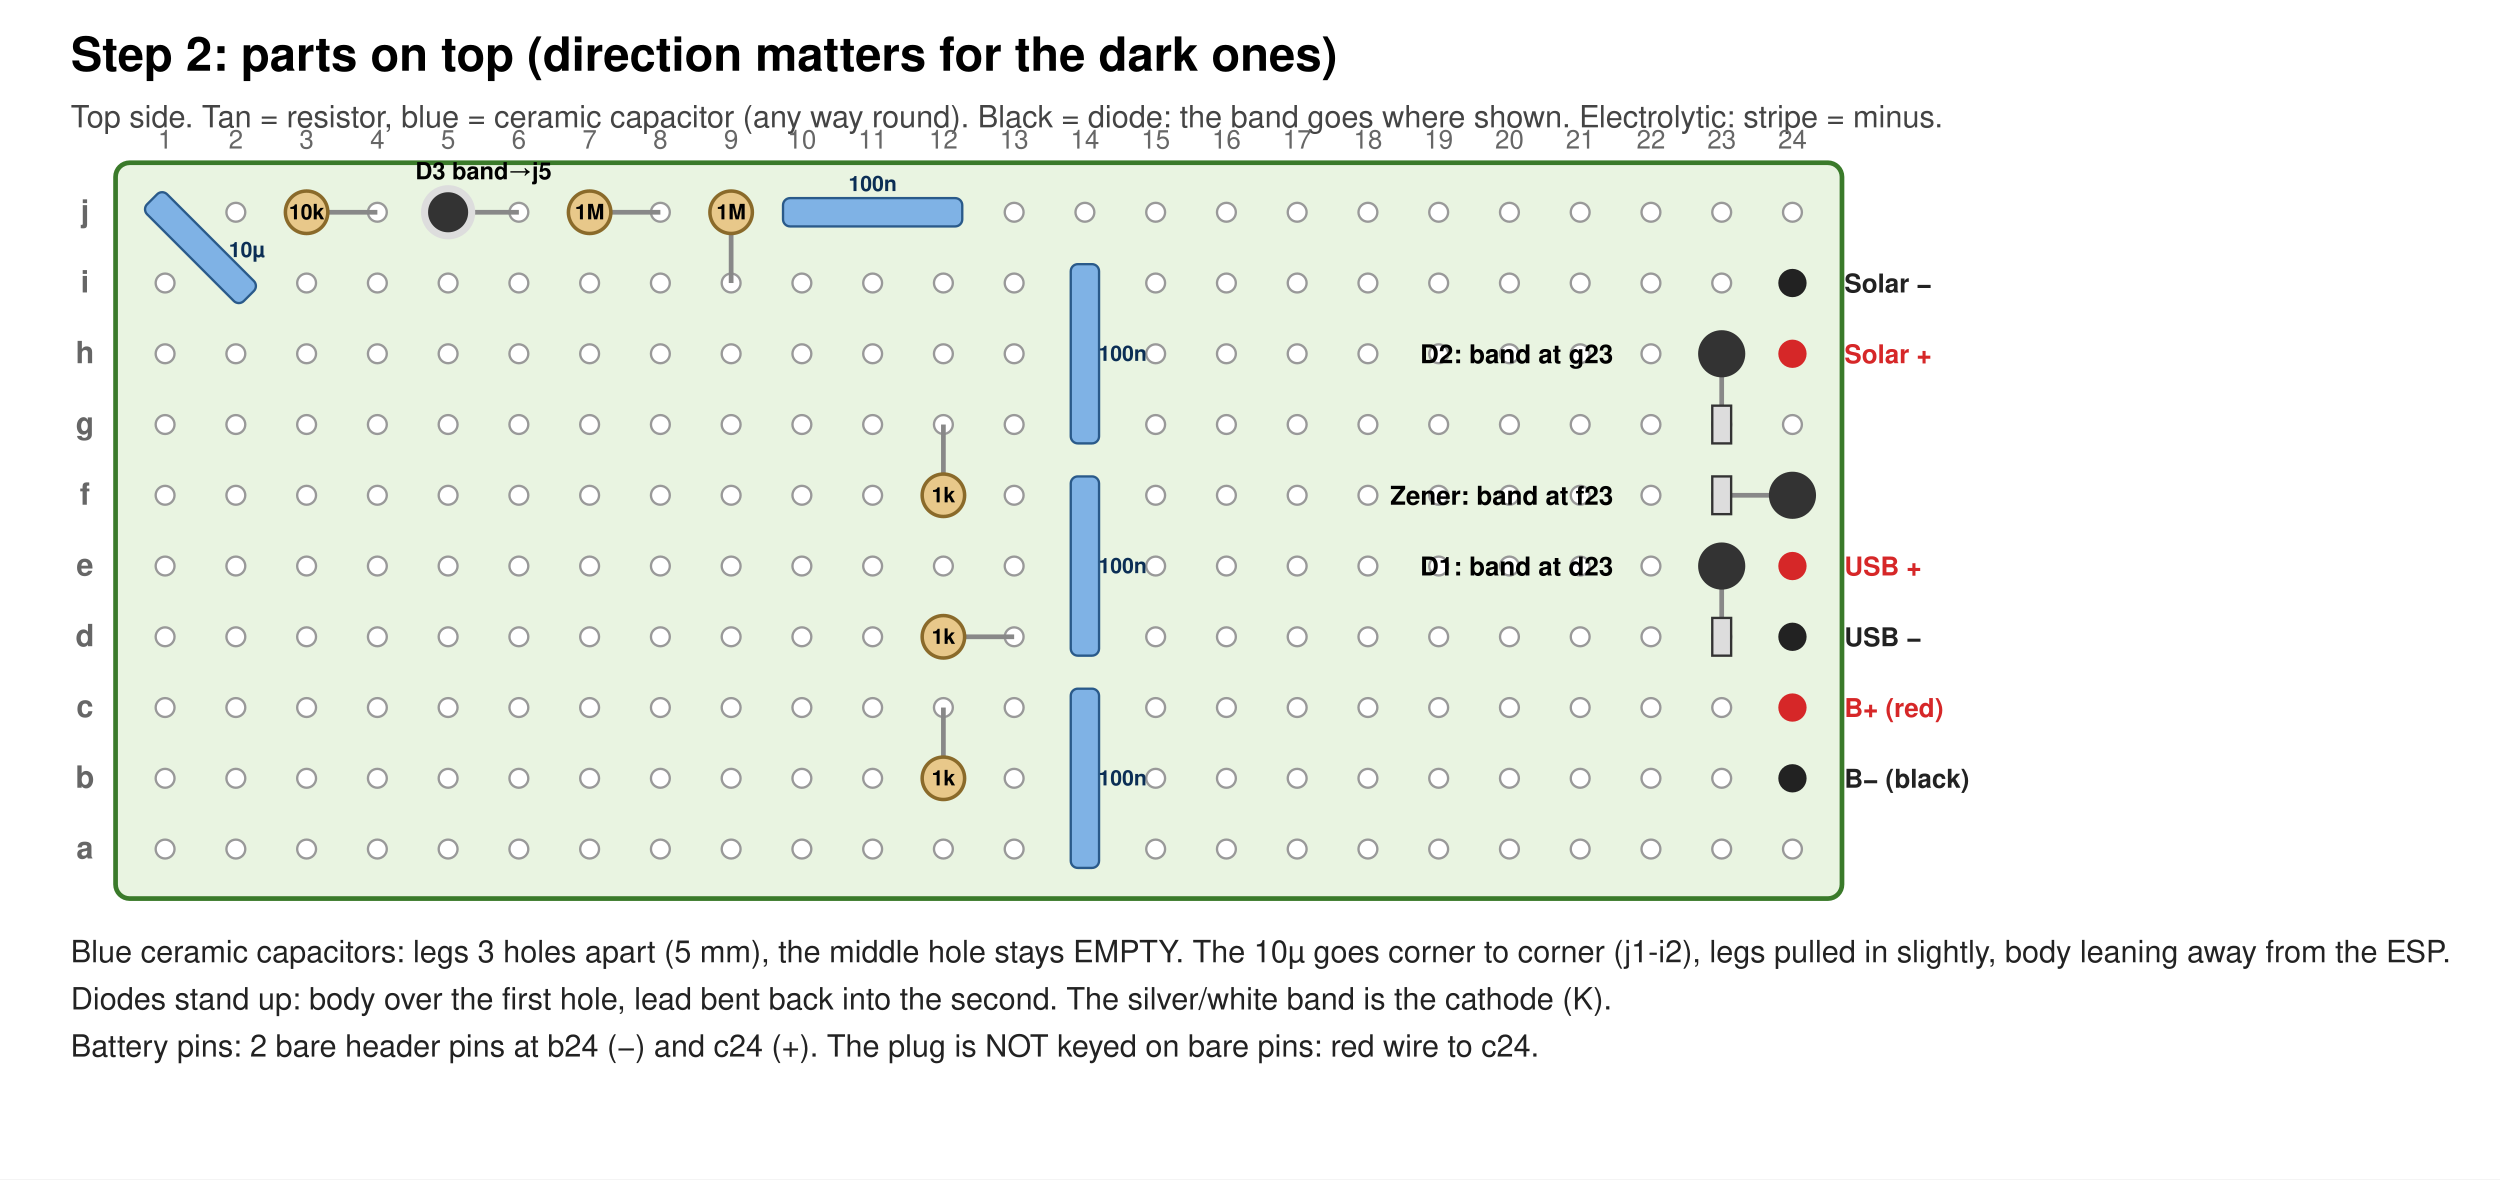
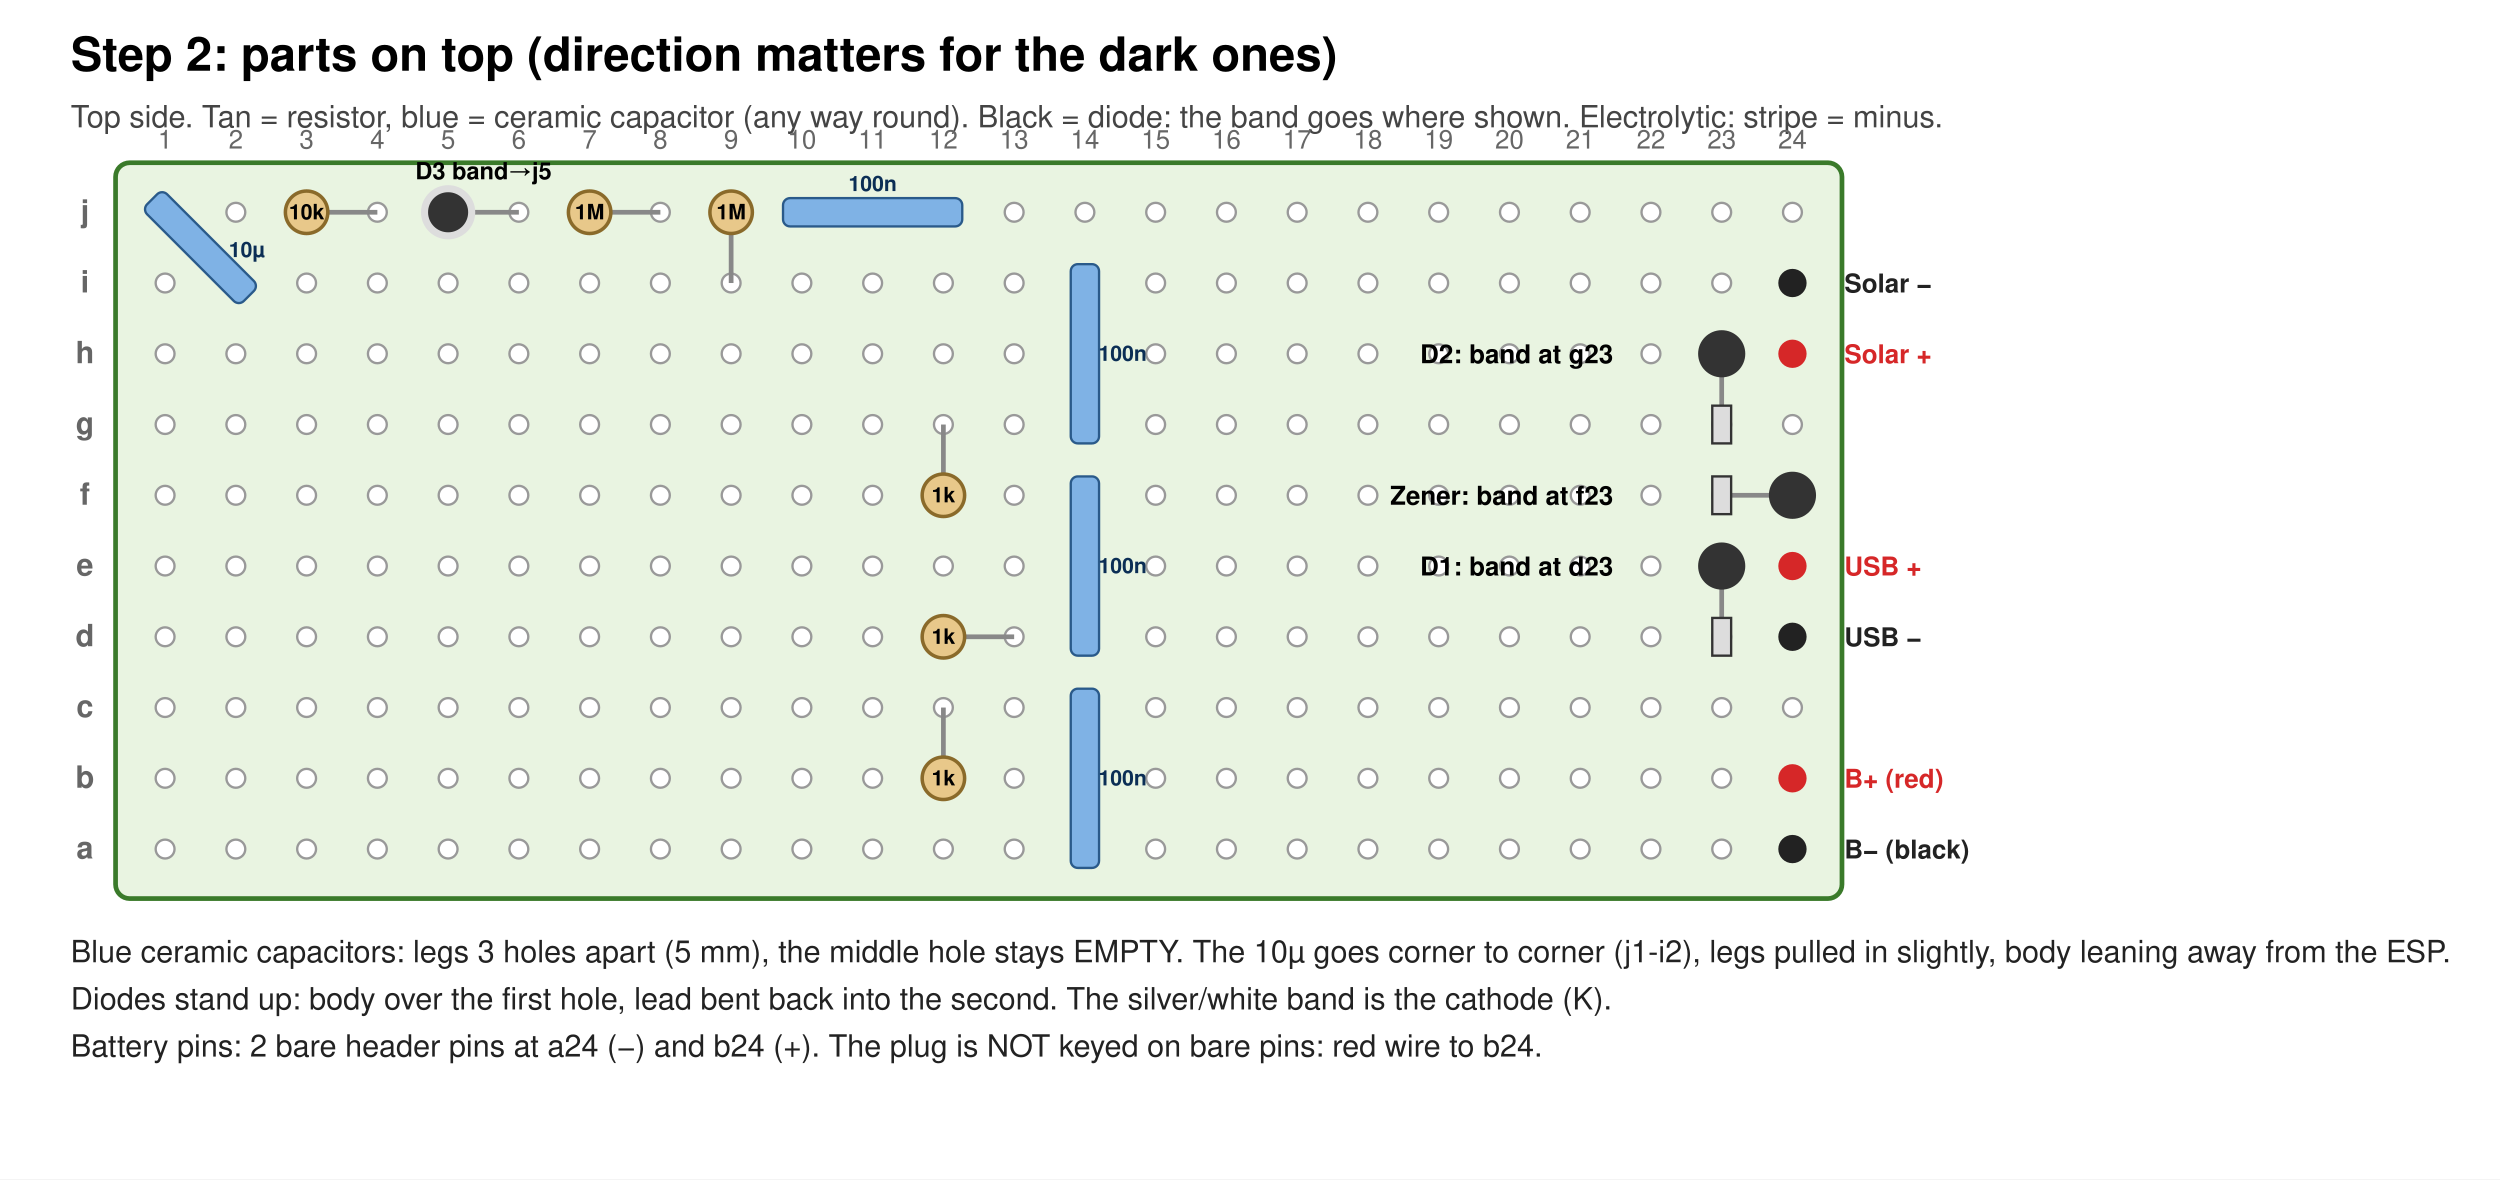
<svg xmlns="http://www.w3.org/2000/svg" width="1060" height="500" font-family="Helvetica,Arial">
  <rect width="100%" height="100%" fill="#ffffff" />
  <text x="30" y="30" font-size="20" font-weight="bold">Step 2: parts on top (direction matters for the dark ones)</text>
  <text x="30" y="54" font-size="13" fill="#444">Top side. Tan = resistor, blue = ceramic capacitor (any way round). Black = diode: the band goes where shown. Electrolytic: stripe = minus.</text>
  <rect x="49" y="69" width="732" height="312" rx="6" fill="#e9f4e1" stroke="#3a7a2a" stroke-width="2" />
  <text x="70" y="63" font-size="11" fill="#666" text-anchor="middle">1</text>
  <text x="100" y="63" font-size="11" fill="#666" text-anchor="middle">2</text>
  <text x="130" y="63" font-size="11" fill="#666" text-anchor="middle">3</text>
  <text x="160" y="63" font-size="11" fill="#666" text-anchor="middle">4</text>
  <text x="190" y="63" font-size="11" fill="#666" text-anchor="middle">5</text>
  <text x="220" y="63" font-size="11" fill="#666" text-anchor="middle">6</text>
  <text x="250" y="63" font-size="11" fill="#666" text-anchor="middle">7</text>
  <text x="280" y="63" font-size="11" fill="#666" text-anchor="middle">8</text>
  <text x="310" y="63" font-size="11" fill="#666" text-anchor="middle">9</text>
  <text x="340" y="63" font-size="11" fill="#666" text-anchor="middle">10</text>
  <text x="370" y="63" font-size="11" fill="#666" text-anchor="middle">11</text>
  <text x="400" y="63" font-size="11" fill="#666" text-anchor="middle">12</text>
  <text x="430" y="63" font-size="11" fill="#666" text-anchor="middle">13</text>
  <text x="460" y="63" font-size="11" fill="#666" text-anchor="middle">14</text>
  <text x="490" y="63" font-size="11" fill="#666" text-anchor="middle">15</text>
  <text x="520" y="63" font-size="11" fill="#666" text-anchor="middle">16</text>
  <text x="550" y="63" font-size="11" fill="#666" text-anchor="middle">17</text>
  <text x="580" y="63" font-size="11" fill="#666" text-anchor="middle">18</text>
  <text x="610" y="63" font-size="11" fill="#666" text-anchor="middle">19</text>
  <text x="640" y="63" font-size="11" fill="#666" text-anchor="middle">20</text>
  <text x="670" y="63" font-size="11" fill="#666" text-anchor="middle">21</text>
  <text x="700" y="63" font-size="11" fill="#666" text-anchor="middle">22</text>
  <text x="730" y="63" font-size="11" fill="#666" text-anchor="middle">23</text>
  <text x="760" y="63" font-size="11" fill="#666" text-anchor="middle">24</text>
  <text x="36" y="364" font-size="13" font-weight="bold" fill="#666" text-anchor="middle">a</text>
  <text x="36" y="334" font-size="13" font-weight="bold" fill="#666" text-anchor="middle">b</text>
  <text x="36" y="304" font-size="13" font-weight="bold" fill="#666" text-anchor="middle">c</text>
  <text x="36" y="274" font-size="13" font-weight="bold" fill="#666" text-anchor="middle">d</text>
  <text x="36" y="244" font-size="13" font-weight="bold" fill="#666" text-anchor="middle">e</text>
  <text x="36" y="214" font-size="13" font-weight="bold" fill="#666" text-anchor="middle">f</text>
  <text x="36" y="184" font-size="13" font-weight="bold" fill="#666" text-anchor="middle">g</text>
  <text x="36" y="154" font-size="13" font-weight="bold" fill="#666" text-anchor="middle">h</text>
  <text x="36" y="124" font-size="13" font-weight="bold" fill="#666" text-anchor="middle">i</text>
  <text x="36" y="94" font-size="13" font-weight="bold" fill="#666" text-anchor="middle">j</text>
  <circle cx="70" cy="360" r="4" fill="#fff" stroke="#999" />
  <circle cx="70" cy="330" r="4" fill="#fff" stroke="#999" />
  <circle cx="70" cy="300" r="4" fill="#fff" stroke="#999" />
  <circle cx="70" cy="270" r="4" fill="#fff" stroke="#999" />
  <circle cx="70" cy="240" r="4" fill="#fff" stroke="#999" />
  <circle cx="70" cy="210" r="4" fill="#fff" stroke="#999" />
  <circle cx="70" cy="180" r="4" fill="#fff" stroke="#999" />
  <circle cx="70" cy="150" r="4" fill="#fff" stroke="#999" />
  <circle cx="70" cy="120" r="4" fill="#fff" stroke="#999" />
  <circle cx="70" cy="90" r="4" fill="#fff" stroke="#999" />
  <circle cx="100" cy="360" r="4" fill="#fff" stroke="#999" />
  <circle cx="100" cy="330" r="4" fill="#fff" stroke="#999" />
  <circle cx="100" cy="300" r="4" fill="#fff" stroke="#999" />
  <circle cx="100" cy="270" r="4" fill="#fff" stroke="#999" />
  <circle cx="100" cy="240" r="4" fill="#fff" stroke="#999" />
  <circle cx="100" cy="210" r="4" fill="#fff" stroke="#999" />
  <circle cx="100" cy="180" r="4" fill="#fff" stroke="#999" />
  <circle cx="100" cy="150" r="4" fill="#fff" stroke="#999" />
  <circle cx="100" cy="120" r="4" fill="#fff" stroke="#999" />
  <circle cx="100" cy="90" r="4" fill="#fff" stroke="#999" />
  <circle cx="130" cy="360" r="4" fill="#fff" stroke="#999" />
  <circle cx="130" cy="330" r="4" fill="#fff" stroke="#999" />
  <circle cx="130" cy="300" r="4" fill="#fff" stroke="#999" />
  <circle cx="130" cy="270" r="4" fill="#fff" stroke="#999" />
  <circle cx="130" cy="240" r="4" fill="#fff" stroke="#999" />
  <circle cx="130" cy="210" r="4" fill="#fff" stroke="#999" />
  <circle cx="130" cy="180" r="4" fill="#fff" stroke="#999" />
  <circle cx="130" cy="150" r="4" fill="#fff" stroke="#999" />
  <circle cx="130" cy="120" r="4" fill="#fff" stroke="#999" />
  <circle cx="130" cy="90" r="4" fill="#fff" stroke="#999" />
  <circle cx="160" cy="360" r="4" fill="#fff" stroke="#999" />
  <circle cx="160" cy="330" r="4" fill="#fff" stroke="#999" />
  <circle cx="160" cy="300" r="4" fill="#fff" stroke="#999" />
  <circle cx="160" cy="270" r="4" fill="#fff" stroke="#999" />
  <circle cx="160" cy="240" r="4" fill="#fff" stroke="#999" />
  <circle cx="160" cy="210" r="4" fill="#fff" stroke="#999" />
  <circle cx="160" cy="180" r="4" fill="#fff" stroke="#999" />
  <circle cx="160" cy="150" r="4" fill="#fff" stroke="#999" />
  <circle cx="160" cy="120" r="4" fill="#fff" stroke="#999" />
  <circle cx="160" cy="90" r="4" fill="#fff" stroke="#999" />
  <circle cx="190" cy="360" r="4" fill="#fff" stroke="#999" />
  <circle cx="190" cy="330" r="4" fill="#fff" stroke="#999" />
  <circle cx="190" cy="300" r="4" fill="#fff" stroke="#999" />
  <circle cx="190" cy="270" r="4" fill="#fff" stroke="#999" />
  <circle cx="190" cy="240" r="4" fill="#fff" stroke="#999" />
  <circle cx="190" cy="210" r="4" fill="#fff" stroke="#999" />
  <circle cx="190" cy="180" r="4" fill="#fff" stroke="#999" />
  <circle cx="190" cy="150" r="4" fill="#fff" stroke="#999" />
  <circle cx="190" cy="120" r="4" fill="#fff" stroke="#999" />
  <circle cx="190" cy="90" r="4" fill="#fff" stroke="#999" />
  <circle cx="220" cy="360" r="4" fill="#fff" stroke="#999" />
  <circle cx="220" cy="330" r="4" fill="#fff" stroke="#999" />
  <circle cx="220" cy="300" r="4" fill="#fff" stroke="#999" />
  <circle cx="220" cy="270" r="4" fill="#fff" stroke="#999" />
  <circle cx="220" cy="240" r="4" fill="#fff" stroke="#999" />
  <circle cx="220" cy="210" r="4" fill="#fff" stroke="#999" />
  <circle cx="220" cy="180" r="4" fill="#fff" stroke="#999" />
  <circle cx="220" cy="150" r="4" fill="#fff" stroke="#999" />
  <circle cx="220" cy="120" r="4" fill="#fff" stroke="#999" />
  <circle cx="220" cy="90" r="4" fill="#fff" stroke="#999" />
  <circle cx="250" cy="360" r="4" fill="#fff" stroke="#999" />
  <circle cx="250" cy="330" r="4" fill="#fff" stroke="#999" />
  <circle cx="250" cy="300" r="4" fill="#fff" stroke="#999" />
  <circle cx="250" cy="270" r="4" fill="#fff" stroke="#999" />
  <circle cx="250" cy="240" r="4" fill="#fff" stroke="#999" />
  <circle cx="250" cy="210" r="4" fill="#fff" stroke="#999" />
  <circle cx="250" cy="180" r="4" fill="#fff" stroke="#999" />
  <circle cx="250" cy="150" r="4" fill="#fff" stroke="#999" />
  <circle cx="250" cy="120" r="4" fill="#fff" stroke="#999" />
  <circle cx="250" cy="90" r="4" fill="#fff" stroke="#999" />
  <circle cx="280" cy="360" r="4" fill="#fff" stroke="#999" />
  <circle cx="280" cy="330" r="4" fill="#fff" stroke="#999" />
  <circle cx="280" cy="300" r="4" fill="#fff" stroke="#999" />
  <circle cx="280" cy="270" r="4" fill="#fff" stroke="#999" />
  <circle cx="280" cy="240" r="4" fill="#fff" stroke="#999" />
  <circle cx="280" cy="210" r="4" fill="#fff" stroke="#999" />
  <circle cx="280" cy="180" r="4" fill="#fff" stroke="#999" />
  <circle cx="280" cy="150" r="4" fill="#fff" stroke="#999" />
  <circle cx="280" cy="120" r="4" fill="#fff" stroke="#999" />
  <circle cx="280" cy="90" r="4" fill="#fff" stroke="#999" />
  <circle cx="310" cy="360" r="4" fill="#fff" stroke="#999" />
  <circle cx="310" cy="330" r="4" fill="#fff" stroke="#999" />
  <circle cx="310" cy="300" r="4" fill="#fff" stroke="#999" />
  <circle cx="310" cy="270" r="4" fill="#fff" stroke="#999" />
  <circle cx="310" cy="240" r="4" fill="#fff" stroke="#999" />
  <circle cx="310" cy="210" r="4" fill="#fff" stroke="#999" />
  <circle cx="310" cy="180" r="4" fill="#fff" stroke="#999" />
  <circle cx="310" cy="150" r="4" fill="#fff" stroke="#999" />
  <circle cx="310" cy="120" r="4" fill="#fff" stroke="#999" />
  <circle cx="310" cy="90" r="4" fill="#fff" stroke="#999" />
  <circle cx="340" cy="360" r="4" fill="#fff" stroke="#999" />
  <circle cx="340" cy="330" r="4" fill="#fff" stroke="#999" />
  <circle cx="340" cy="300" r="4" fill="#fff" stroke="#999" />
  <circle cx="340" cy="270" r="4" fill="#fff" stroke="#999" />
  <circle cx="340" cy="240" r="4" fill="#fff" stroke="#999" />
  <circle cx="340" cy="210" r="4" fill="#fff" stroke="#999" />
  <circle cx="340" cy="180" r="4" fill="#fff" stroke="#999" />
  <circle cx="340" cy="150" r="4" fill="#fff" stroke="#999" />
  <circle cx="340" cy="120" r="4" fill="#fff" stroke="#999" />
  <circle cx="340" cy="90" r="4" fill="#fff" stroke="#999" />
  <circle cx="370" cy="360" r="4" fill="#fff" stroke="#999" />
  <circle cx="370" cy="330" r="4" fill="#fff" stroke="#999" />
  <circle cx="370" cy="300" r="4" fill="#fff" stroke="#999" />
  <circle cx="370" cy="270" r="4" fill="#fff" stroke="#999" />
  <circle cx="370" cy="240" r="4" fill="#fff" stroke="#999" />
  <circle cx="370" cy="210" r="4" fill="#fff" stroke="#999" />
  <circle cx="370" cy="180" r="4" fill="#fff" stroke="#999" />
  <circle cx="370" cy="150" r="4" fill="#fff" stroke="#999" />
  <circle cx="370" cy="120" r="4" fill="#fff" stroke="#999" />
  <circle cx="370" cy="90" r="4" fill="#fff" stroke="#999" />
  <circle cx="400" cy="360" r="4" fill="#fff" stroke="#999" />
  <circle cx="400" cy="330" r="4" fill="#fff" stroke="#999" />
  <circle cx="400" cy="300" r="4" fill="#fff" stroke="#999" />
  <circle cx="400" cy="270" r="4" fill="#fff" stroke="#999" />
  <circle cx="400" cy="240" r="4" fill="#fff" stroke="#999" />
  <circle cx="400" cy="210" r="4" fill="#fff" stroke="#999" />
  <circle cx="400" cy="180" r="4" fill="#fff" stroke="#999" />
  <circle cx="400" cy="150" r="4" fill="#fff" stroke="#999" />
  <circle cx="400" cy="120" r="4" fill="#fff" stroke="#999" />
  <circle cx="400" cy="90" r="4" fill="#fff" stroke="#999" />
  <circle cx="430" cy="360" r="4" fill="#fff" stroke="#999" />
  <circle cx="430" cy="330" r="4" fill="#fff" stroke="#999" />
  <circle cx="430" cy="300" r="4" fill="#fff" stroke="#999" />
  <circle cx="430" cy="270" r="4" fill="#fff" stroke="#999" />
  <circle cx="430" cy="240" r="4" fill="#fff" stroke="#999" />
  <circle cx="430" cy="210" r="4" fill="#fff" stroke="#999" />
  <circle cx="430" cy="180" r="4" fill="#fff" stroke="#999" />
  <circle cx="430" cy="150" r="4" fill="#fff" stroke="#999" />
  <circle cx="430" cy="120" r="4" fill="#fff" stroke="#999" />
  <circle cx="430" cy="90" r="4" fill="#fff" stroke="#999" />
  <circle cx="460" cy="360" r="4" fill="#fff" stroke="#999" />
  <circle cx="460" cy="330" r="4" fill="#fff" stroke="#999" />
  <circle cx="460" cy="300" r="4" fill="#fff" stroke="#999" />
  <circle cx="460" cy="270" r="4" fill="#fff" stroke="#999" />
  <circle cx="460" cy="240" r="4" fill="#fff" stroke="#999" />
  <circle cx="460" cy="210" r="4" fill="#fff" stroke="#999" />
  <circle cx="460" cy="180" r="4" fill="#fff" stroke="#999" />
  <circle cx="460" cy="150" r="4" fill="#fff" stroke="#999" />
  <circle cx="460" cy="120" r="4" fill="#fff" stroke="#999" />
  <circle cx="460" cy="90" r="4" fill="#fff" stroke="#999" />
  <circle cx="490" cy="360" r="4" fill="#fff" stroke="#999" />
  <circle cx="490" cy="330" r="4" fill="#fff" stroke="#999" />
  <circle cx="490" cy="300" r="4" fill="#fff" stroke="#999" />
  <circle cx="490" cy="270" r="4" fill="#fff" stroke="#999" />
  <circle cx="490" cy="240" r="4" fill="#fff" stroke="#999" />
  <circle cx="490" cy="210" r="4" fill="#fff" stroke="#999" />
  <circle cx="490" cy="180" r="4" fill="#fff" stroke="#999" />
  <circle cx="490" cy="150" r="4" fill="#fff" stroke="#999" />
  <circle cx="490" cy="120" r="4" fill="#fff" stroke="#999" />
  <circle cx="490" cy="90" r="4" fill="#fff" stroke="#999" />
  <circle cx="520" cy="360" r="4" fill="#fff" stroke="#999" />
  <circle cx="520" cy="330" r="4" fill="#fff" stroke="#999" />
  <circle cx="520" cy="300" r="4" fill="#fff" stroke="#999" />
  <circle cx="520" cy="270" r="4" fill="#fff" stroke="#999" />
  <circle cx="520" cy="240" r="4" fill="#fff" stroke="#999" />
  <circle cx="520" cy="210" r="4" fill="#fff" stroke="#999" />
  <circle cx="520" cy="180" r="4" fill="#fff" stroke="#999" />
  <circle cx="520" cy="150" r="4" fill="#fff" stroke="#999" />
  <circle cx="520" cy="120" r="4" fill="#fff" stroke="#999" />
  <circle cx="520" cy="90" r="4" fill="#fff" stroke="#999" />
  <circle cx="550" cy="360" r="4" fill="#fff" stroke="#999" />
  <circle cx="550" cy="330" r="4" fill="#fff" stroke="#999" />
  <circle cx="550" cy="300" r="4" fill="#fff" stroke="#999" />
  <circle cx="550" cy="270" r="4" fill="#fff" stroke="#999" />
  <circle cx="550" cy="240" r="4" fill="#fff" stroke="#999" />
  <circle cx="550" cy="210" r="4" fill="#fff" stroke="#999" />
  <circle cx="550" cy="180" r="4" fill="#fff" stroke="#999" />
  <circle cx="550" cy="150" r="4" fill="#fff" stroke="#999" />
  <circle cx="550" cy="120" r="4" fill="#fff" stroke="#999" />
  <circle cx="550" cy="90" r="4" fill="#fff" stroke="#999" />
  <circle cx="580" cy="360" r="4" fill="#fff" stroke="#999" />
  <circle cx="580" cy="330" r="4" fill="#fff" stroke="#999" />
  <circle cx="580" cy="300" r="4" fill="#fff" stroke="#999" />
  <circle cx="580" cy="270" r="4" fill="#fff" stroke="#999" />
  <circle cx="580" cy="240" r="4" fill="#fff" stroke="#999" />
  <circle cx="580" cy="210" r="4" fill="#fff" stroke="#999" />
  <circle cx="580" cy="180" r="4" fill="#fff" stroke="#999" />
  <circle cx="580" cy="150" r="4" fill="#fff" stroke="#999" />
  <circle cx="580" cy="120" r="4" fill="#fff" stroke="#999" />
  <circle cx="580" cy="90" r="4" fill="#fff" stroke="#999" />
  <circle cx="610" cy="360" r="4" fill="#fff" stroke="#999" />
  <circle cx="610" cy="330" r="4" fill="#fff" stroke="#999" />
  <circle cx="610" cy="300" r="4" fill="#fff" stroke="#999" />
  <circle cx="610" cy="270" r="4" fill="#fff" stroke="#999" />
  <circle cx="610" cy="240" r="4" fill="#fff" stroke="#999" />
  <circle cx="610" cy="210" r="4" fill="#fff" stroke="#999" />
  <circle cx="610" cy="180" r="4" fill="#fff" stroke="#999" />
  <circle cx="610" cy="150" r="4" fill="#fff" stroke="#999" />
  <circle cx="610" cy="120" r="4" fill="#fff" stroke="#999" />
  <circle cx="610" cy="90" r="4" fill="#fff" stroke="#999" />
  <circle cx="640" cy="360" r="4" fill="#fff" stroke="#999" />
  <circle cx="640" cy="330" r="4" fill="#fff" stroke="#999" />
  <circle cx="640" cy="300" r="4" fill="#fff" stroke="#999" />
  <circle cx="640" cy="270" r="4" fill="#fff" stroke="#999" />
  <circle cx="640" cy="240" r="4" fill="#fff" stroke="#999" />
  <circle cx="640" cy="210" r="4" fill="#fff" stroke="#999" />
  <circle cx="640" cy="180" r="4" fill="#fff" stroke="#999" />
  <circle cx="640" cy="150" r="4" fill="#fff" stroke="#999" />
  <circle cx="640" cy="120" r="4" fill="#fff" stroke="#999" />
  <circle cx="640" cy="90" r="4" fill="#fff" stroke="#999" />
  <circle cx="670" cy="360" r="4" fill="#fff" stroke="#999" />
  <circle cx="670" cy="330" r="4" fill="#fff" stroke="#999" />
  <circle cx="670" cy="300" r="4" fill="#fff" stroke="#999" />
  <circle cx="670" cy="270" r="4" fill="#fff" stroke="#999" />
  <circle cx="670" cy="240" r="4" fill="#fff" stroke="#999" />
  <circle cx="670" cy="210" r="4" fill="#fff" stroke="#999" />
  <circle cx="670" cy="180" r="4" fill="#fff" stroke="#999" />
  <circle cx="670" cy="150" r="4" fill="#fff" stroke="#999" />
  <circle cx="670" cy="120" r="4" fill="#fff" stroke="#999" />
  <circle cx="670" cy="90" r="4" fill="#fff" stroke="#999" />
  <circle cx="700" cy="360" r="4" fill="#fff" stroke="#999" />
  <circle cx="700" cy="330" r="4" fill="#fff" stroke="#999" />
  <circle cx="700" cy="300" r="4" fill="#fff" stroke="#999" />
  <circle cx="700" cy="270" r="4" fill="#fff" stroke="#999" />
  <circle cx="700" cy="240" r="4" fill="#fff" stroke="#999" />
  <circle cx="700" cy="210" r="4" fill="#fff" stroke="#999" />
  <circle cx="700" cy="180" r="4" fill="#fff" stroke="#999" />
  <circle cx="700" cy="150" r="4" fill="#fff" stroke="#999" />
  <circle cx="700" cy="120" r="4" fill="#fff" stroke="#999" />
  <circle cx="700" cy="90" r="4" fill="#fff" stroke="#999" />
  <circle cx="730" cy="360" r="4" fill="#fff" stroke="#999" />
  <circle cx="730" cy="330" r="4" fill="#fff" stroke="#999" />
  <circle cx="730" cy="300" r="4" fill="#fff" stroke="#999" />
  <circle cx="730" cy="270" r="4" fill="#fff" stroke="#999" />
  <circle cx="730" cy="240" r="4" fill="#fff" stroke="#999" />
  <circle cx="730" cy="210" r="4" fill="#fff" stroke="#999" />
  <circle cx="730" cy="180" r="4" fill="#fff" stroke="#999" />
  <circle cx="730" cy="150" r="4" fill="#fff" stroke="#999" />
  <circle cx="730" cy="120" r="4" fill="#fff" stroke="#999" />
  <circle cx="730" cy="90" r="4" fill="#fff" stroke="#999" />
  <circle cx="760" cy="360" r="4" fill="#fff" stroke="#999" />
  <circle cx="760" cy="330" r="4" fill="#fff" stroke="#999" />
  <circle cx="760" cy="300" r="4" fill="#fff" stroke="#999" />
  <circle cx="760" cy="270" r="4" fill="#fff" stroke="#999" />
  <circle cx="760" cy="240" r="4" fill="#fff" stroke="#999" />
  <circle cx="760" cy="210" r="4" fill="#fff" stroke="#999" />
  <circle cx="760" cy="180" r="4" fill="#fff" stroke="#999" />
  <circle cx="760" cy="150" r="4" fill="#fff" stroke="#999" />
  <circle cx="760" cy="120" r="4" fill="#fff" stroke="#999" />
  <circle cx="760" cy="90" r="4" fill="#fff" stroke="#999" />
  <line x1="130" y1="90" x2="160" y2="90" stroke="#888" stroke-width="2" />
  <circle cx="130" cy="90" r="9" fill="#e8c88a" stroke="#8a6a2a" stroke-width="1.5" />
  <text x="130" y="93" font-size="9" text-anchor="middle" font-weight="bold">10k</text>
  <line x1="250" y1="90" x2="280" y2="90" stroke="#888" stroke-width="2" />
  <circle cx="250" cy="90" r="9" fill="#e8c88a" stroke="#8a6a2a" stroke-width="1.5" />
  <text x="250" y="93" font-size="9" text-anchor="middle" font-weight="bold">1M</text>
  <line x1="310" y1="90" x2="310" y2="120" stroke="#888" stroke-width="2" />
  <circle cx="310" cy="90" r="9" fill="#e8c88a" stroke="#8a6a2a" stroke-width="1.5" />
  <text x="310" y="93" font-size="9" text-anchor="middle" font-weight="bold">1M</text>
  <line x1="400" y1="330" x2="400" y2="300" stroke="#888" stroke-width="2" />
  <circle cx="400" cy="330" r="9" fill="#e8c88a" stroke="#8a6a2a" stroke-width="1.5" />
  <text x="400" y="333" font-size="9" text-anchor="middle" font-weight="bold">1k</text>
  <line x1="400" y1="270" x2="430" y2="270" stroke="#888" stroke-width="2" />
  <circle cx="400" cy="270" r="9" fill="#e8c88a" stroke="#8a6a2a" stroke-width="1.5" />
  <text x="400" y="273" font-size="9" text-anchor="middle" font-weight="bold">1k</text>
  <line x1="400" y1="210" x2="400" y2="180" stroke="#888" stroke-width="2" />
  <circle cx="400" cy="210" r="9" fill="#e8c88a" stroke="#8a6a2a" stroke-width="1.5" />
  <text x="400" y="213" font-size="9" text-anchor="middle" font-weight="bold">1k</text>
  <rect x="56" y="99" width="58" height="12" rx="3" fill="#7fb2e5" stroke="#2a5a8a" transform="rotate(45.0 85 105)" />
  <text x="97" y="109" font-size="9" fill="#0b2e55" font-weight="bold">10µ</text>
  <rect x="332" y="84" width="76" height="12" rx="3" fill="#7fb2e5" stroke="#2a5a8a" />
  <text x="370" y="81" font-size="9" text-anchor="middle" fill="#0b2e55" font-weight="bold">100n</text>
  <rect x="454" y="292" width="12" height="76" rx="3" fill="#7fb2e5" stroke="#2a5a8a" />
  <text x="476" y="333" font-size="9" text-anchor="middle" fill="#0b2e55" font-weight="bold">100n</text>
  <rect x="454" y="202" width="12" height="76" rx="3" fill="#7fb2e5" stroke="#2a5a8a" />
  <text x="476" y="243" font-size="9" text-anchor="middle" fill="#0b2e55" font-weight="bold">100n</text>
  <rect x="454" y="112" width="12" height="76" rx="3" fill="#7fb2e5" stroke="#2a5a8a" />
  <text x="476" y="153" font-size="9" text-anchor="middle" fill="#0b2e55" font-weight="bold">100n</text>
  <line x1="190" y1="90" x2="220" y2="90" stroke="#888" stroke-width="2" />
  <circle cx="190" cy="90" r="10" fill="#333" />
  <circle cx="190" cy="90" r="10" fill="none" stroke="#ddd" stroke-width="3" />
  <text x="205" y="76" font-size="10" text-anchor="middle" font-weight="bold" fill="#000">D3 band→j5</text>
  <line x1="730" y1="240" x2="730" y2="270" stroke="#888" stroke-width="2" />
  <circle cx="730" cy="240" r="10" fill="#333" />
  <rect x="726" y="262" width="8" height="16" fill="#ddd" stroke="#333" />
  <text x="730" y="226" font-size="10" text-anchor="middle" font-weight="bold" fill="#000" />
  <line x1="730" y1="150" x2="730" y2="180" stroke="#888" stroke-width="2" />
  <circle cx="730" cy="150" r="10" fill="#333" />
  <rect x="726" y="172" width="8" height="16" fill="#ddd" stroke="#333" />
  <text x="730" y="136" font-size="10" text-anchor="middle" font-weight="bold" fill="#000" />
  <line x1="760" y1="210" x2="730" y2="210" stroke="#888" stroke-width="2" />
  <circle cx="760" cy="210" r="10" fill="#333" />
  <rect x="726" y="202" width="8" height="16" fill="#ddd" stroke="#333" />
  <text x="745" y="196" font-size="10" text-anchor="middle" font-weight="bold" fill="#000" />
  <text x="684" y="244" font-size="11" font-weight="bold" text-anchor="end">D1: band at d23</text>
  <text x="684" y="154" font-size="11" font-weight="bold" text-anchor="end">D2: band at g23</text>
  <text x="684" y="214" font-size="11" font-weight="bold" text-anchor="end">Zener: band at f23</text>
-   <circle cx="760" cy="330" r="6" fill="#222" />
-   <text x="782" y="334" font-size="11" fill="#222" text-anchor="start" font-weight="bold">B− (black)</text>
-   <circle cx="760" cy="300" r="6" fill="#d62728" />
-   <text x="782" y="304" font-size="11" fill="#d62728" text-anchor="start" font-weight="bold">B+ (red)</text>
+   <circle cx="760" cy="360" r="6" fill="#222" />
+   <text x="782" y="364" font-size="11" fill="#222" text-anchor="start" font-weight="bold">B− (black)</text>
+   <circle cx="760" cy="330" r="6" fill="#d62728" />
+   <text x="782" y="334" font-size="11" fill="#d62728" text-anchor="start" font-weight="bold">B+ (red)</text>
  <circle cx="760" cy="270" r="6" fill="#222" />
  <text x="782" y="274" font-size="11" fill="#222" text-anchor="start" font-weight="bold">USB −</text>
  <circle cx="760" cy="240" r="6" fill="#d62728" />
  <text x="782" y="244" font-size="11" fill="#d62728" text-anchor="start" font-weight="bold">USB +</text>
  <circle cx="760" cy="150" r="6" fill="#d62728" />
  <text x="782" y="154" font-size="11" fill="#d62728" text-anchor="start" font-weight="bold">Solar +</text>
  <circle cx="760" cy="120" r="6" fill="#222" />
  <text x="782" y="124" font-size="11" fill="#222" text-anchor="start" font-weight="bold">Solar −</text>
  <text x="30" y="408" font-size="13" fill="#222">Blue ceramic capacitors: legs 3 holes apart (5 mm), the middle hole stays EMPTY. The 10µ goes corner to corner (j1-i2), legs pulled in slightly, body leaning away from the ESP.</text>
  <text x="30" y="428" font-size="13" fill="#222">Diodes stand up: body over the first hole, lead bent back into the second. The silver/white band is the cathode (K).</text>
-   <text x="30" y="448" font-size="13" fill="#222">Battery pins: 2 bare header pins at b24 (−) and c24 (+). The plug is NOT keyed on bare pins: red wire to c24.</text>
+   <text x="30" y="448" font-size="13" fill="#222">Battery pins: 2 bare header pins at a24 (−) and b24 (+). The plug is NOT keyed on bare pins: red wire to b24.</text>
</svg>
